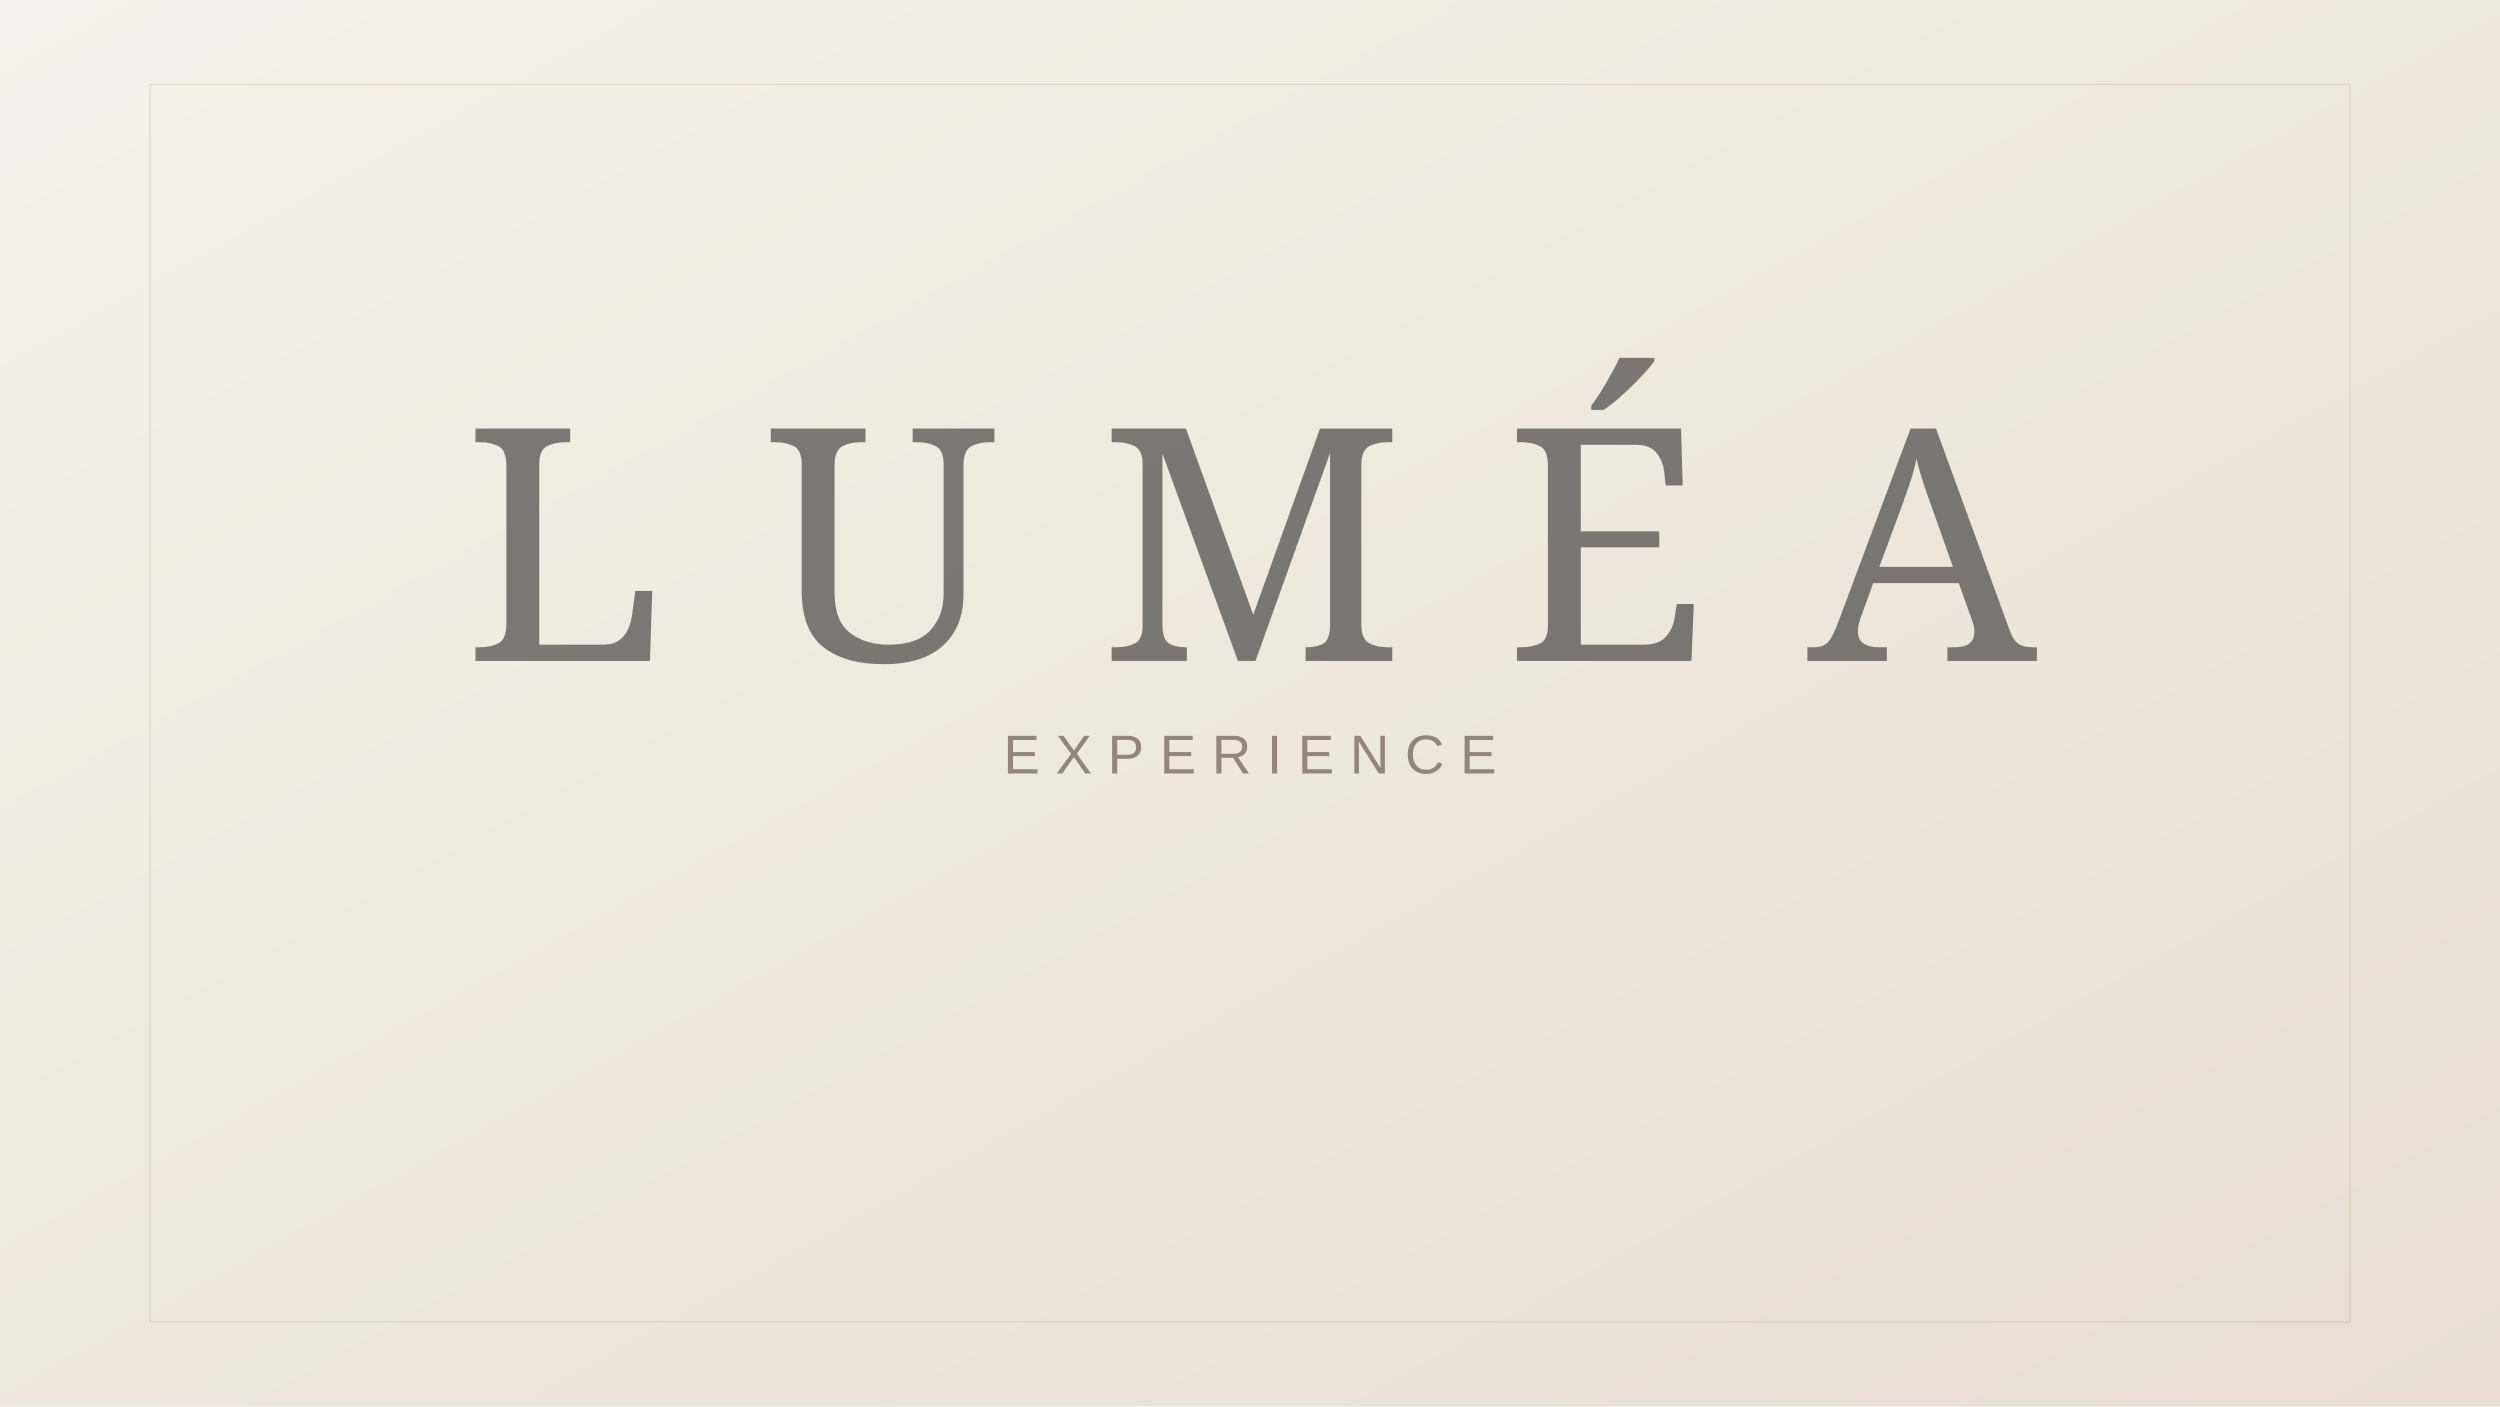
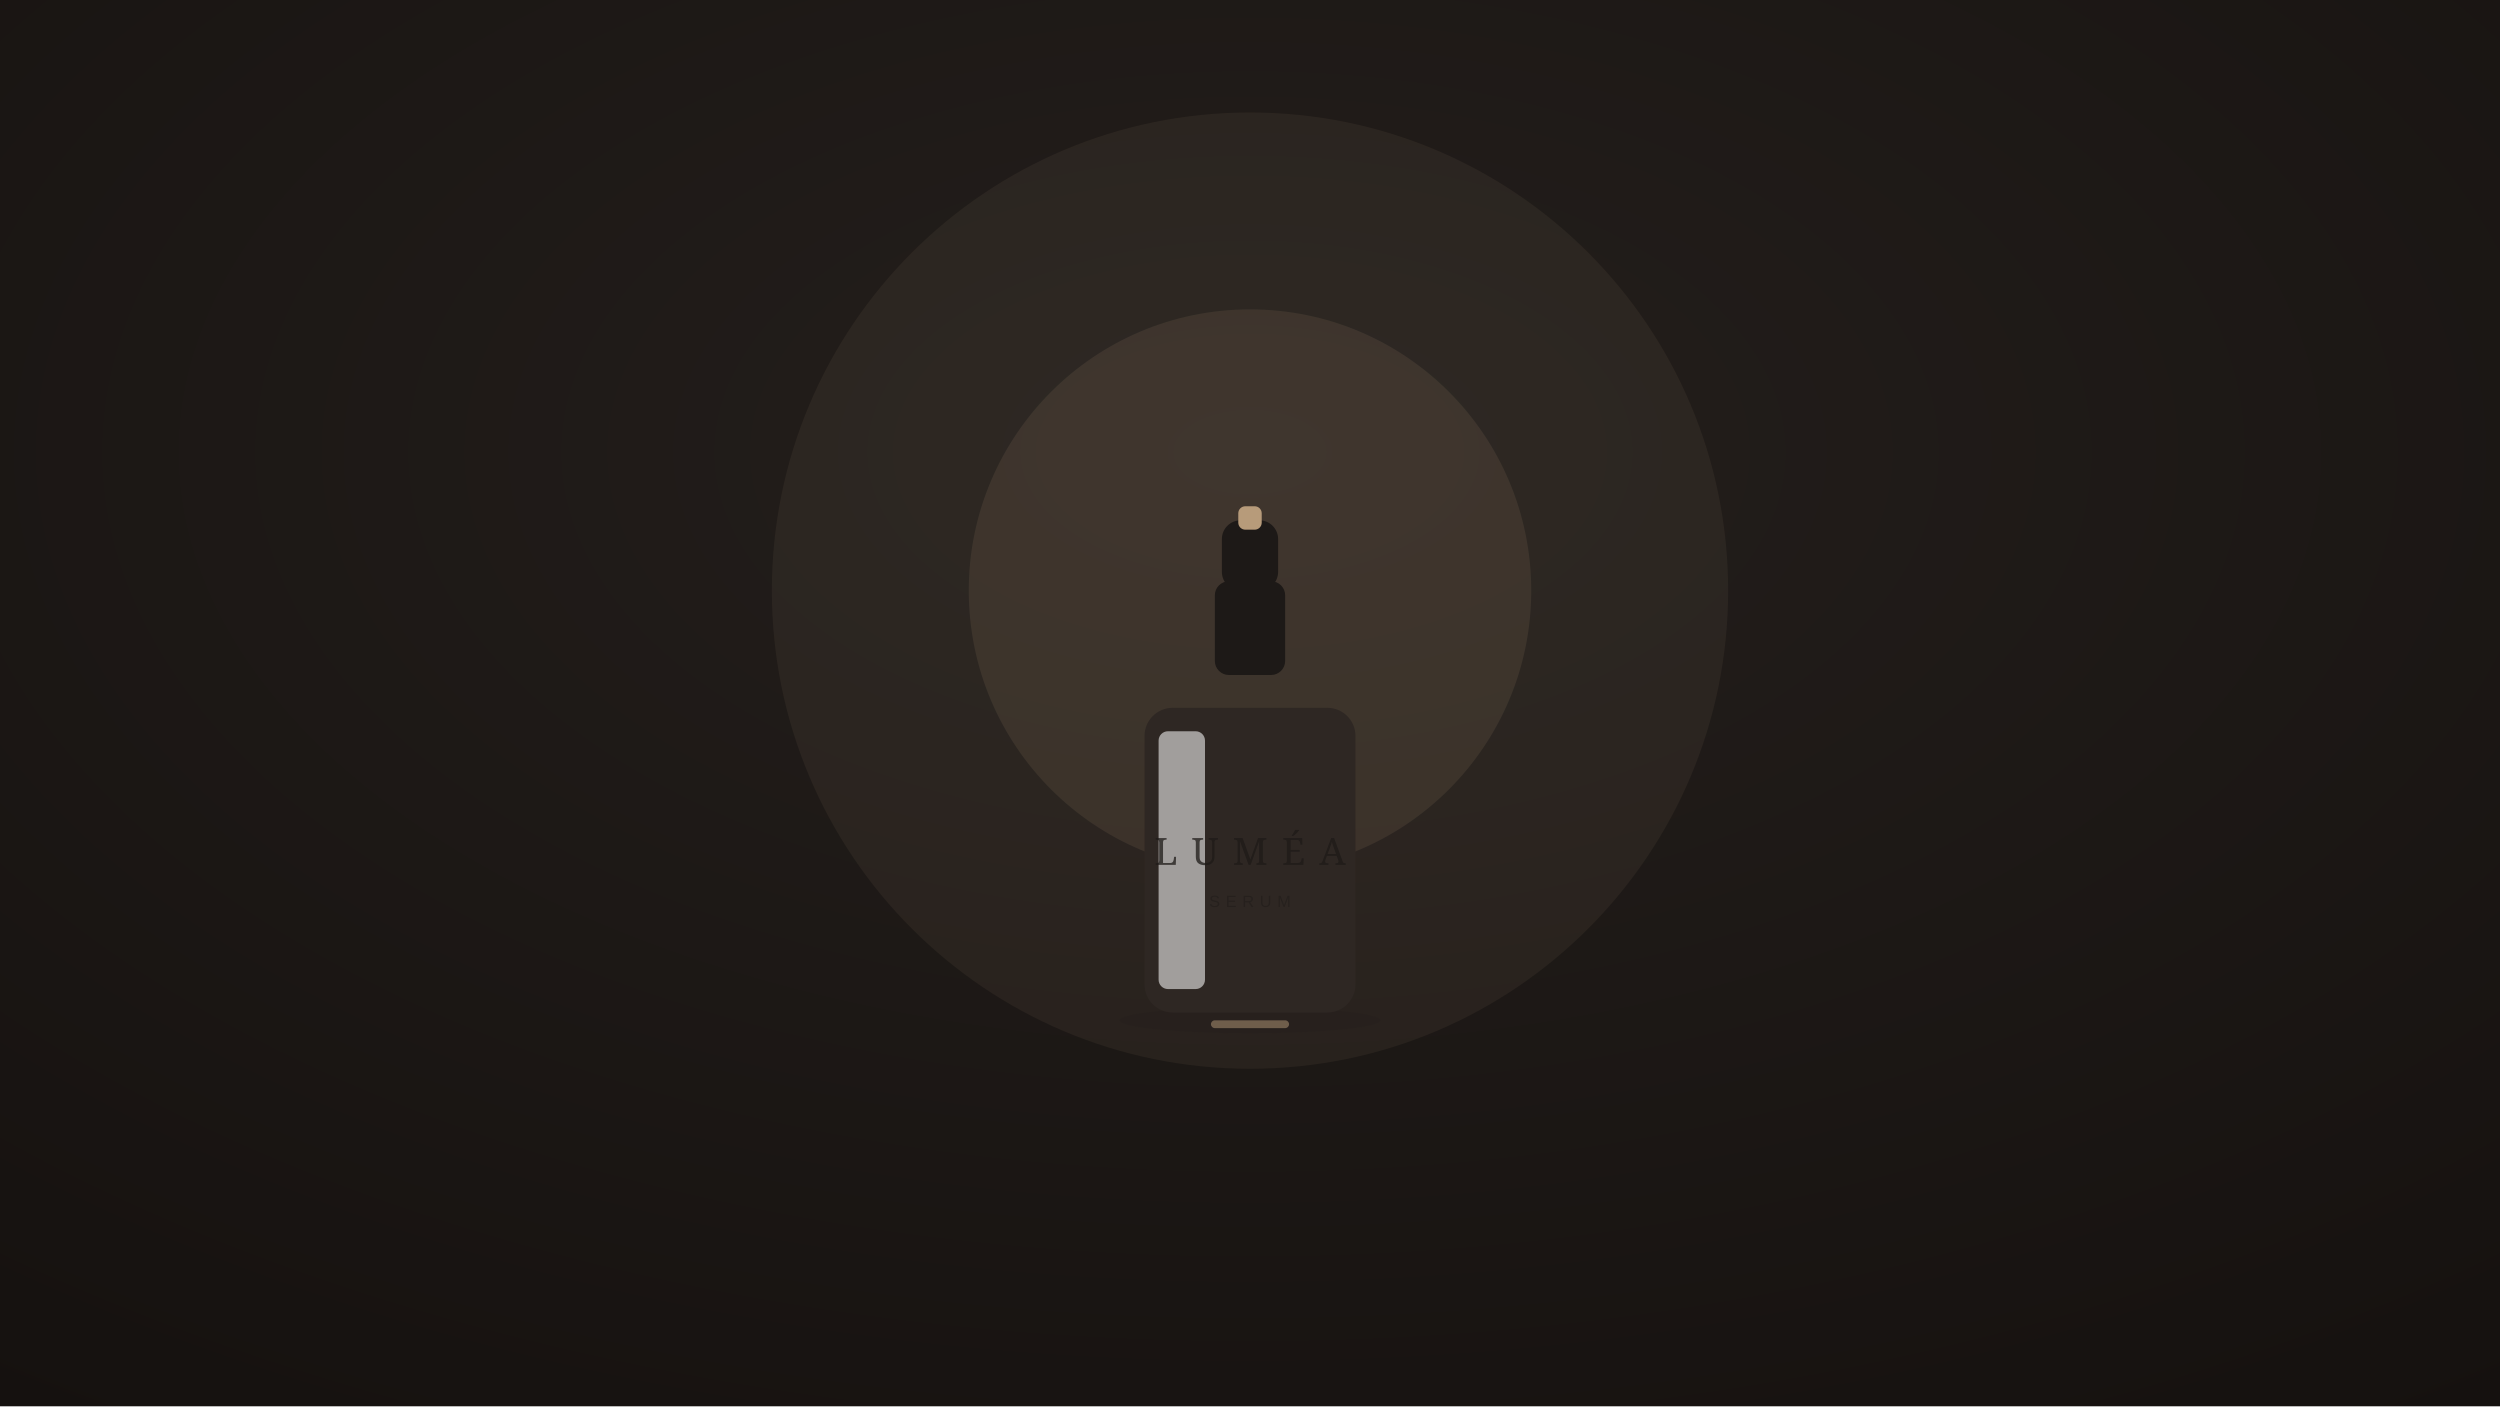
<svg xmlns="http://www.w3.org/2000/svg" width="1920" height="1080" viewBox="0 0 1920 1080">
  <defs>
-     <linearGradient id="g" x1="0" y1="0" x2="1" y2="1">
-       <stop offset="0" stop-color="#F6F1EA" />
-       <stop offset="1" stop-color="#E8DED2" />
+     <radialGradient id="bg" cx="50%" cy="32%" r="85%">
+       <stop offset="0" stop-color="#241f1c" />
+       <stop offset="1" stop-color="#15110f" />
+     </radialGradient>
+     <linearGradient id="glass" x1="0" y1="0" x2="1" y2="1">
+       <stop offset="0" stop-color="#ffffff" stop-opacity="0.9" />
+       <stop offset="1" stop-color="#ffffff" stop-opacity="0.35" />
    </linearGradient>
  </defs>
-   <rect width="1920" height="1080" fill="url(#g)" />
-   <g fill="none" stroke="#B79B7A" stroke-opacity="0.25">
-     <rect x="115.2" y="64.8" width="1689.6" height="950.4" />
-   </g>
-   <text x="50%" y="507.6" text-anchor="middle" font-family="Georgia, serif" font-weight="300" font-size="250" fill="#1D1917" fill-opacity="0.55" letter-spacing="76.8">LUMÉA</text>
-   <text x="50%" y="594" text-anchor="middle" font-family="Arial, sans-serif" font-size="42" letter-spacing="12" fill="#81766D" fill-opacity="0.85">EXPERIENCE</text>
+   <rect width="1920" height="1080" fill="url(#bg)" />
+   <circle cx="960" cy="453.6" r="367.2" fill="#B79B7A" opacity="0.08" />
+   <circle cx="960" cy="453.6" r="216" fill="#B79B7A" opacity="0.12" />
+   <ellipse cx="960" cy="783.6" rx="100.44" ry="10.044" fill="#1D1917" opacity="0.14" />
+   <rect x="879" y="543.6" width="162" height="234" rx="21.6" fill="#2E2723" />
+   <rect x="889.8" y="561.6" width="35.64" height="198" rx="7.2" fill="#ffffff" opacity="0.55" />
+   <rect x="933" y="446.4" width="54" height="72" rx="10.8" fill="#1D1917" />
+   <rect x="938.4" y="399.6" width="43.2" height="54" rx="14.4" fill="#1D1917" />
+   <rect x="951" y="388.8" width="18" height="18" rx="5.4" fill="#B79B7A" />
+   <text x="960" y="664.2" text-anchor="middle" font-family="Georgia, serif" font-size="28.8" fill="#1D1917" opacity="0.75" letter-spacing="10.8">LUMÉA</text>
+   <text x="960" y="696.6" text-anchor="middle" font-family="Arial, sans-serif" font-size="12.6" letter-spacing="4.32" fill="#1D1917" opacity="0.5">SERUM</text>
+   <rect x="930" y="783.6" width="60" height="6" rx="3" fill="#B79B7A" opacity="0.5" />
</svg>
